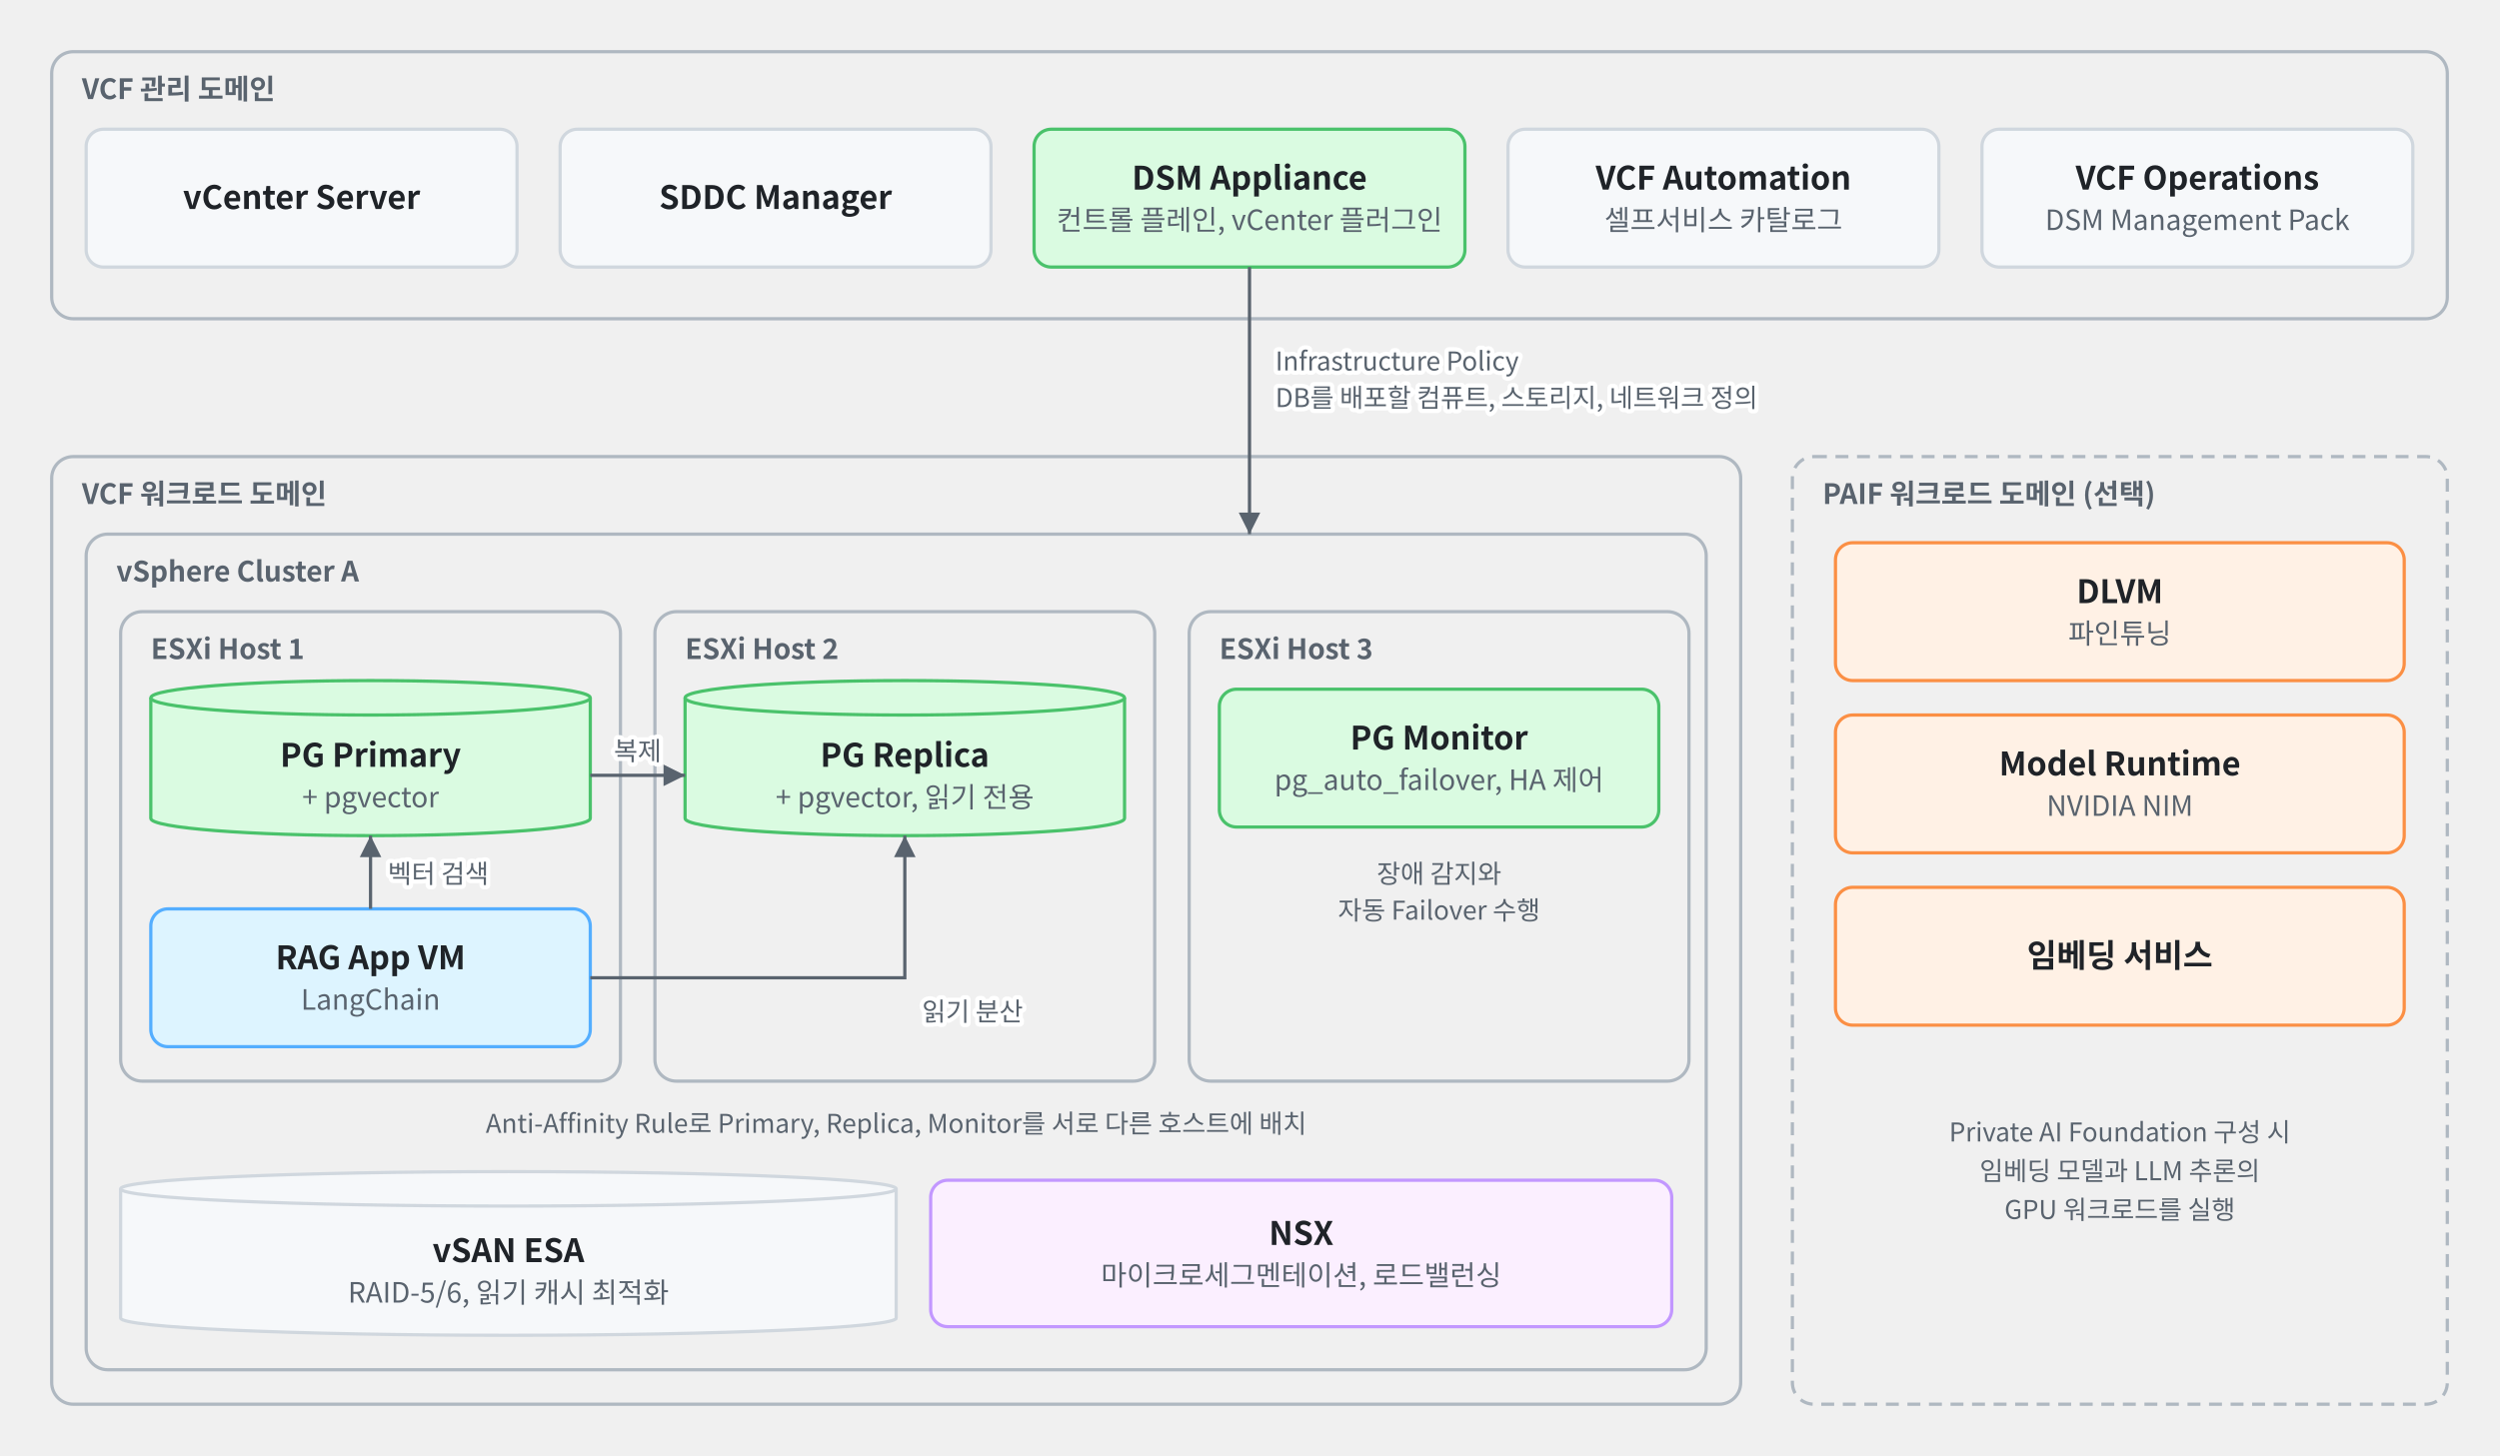
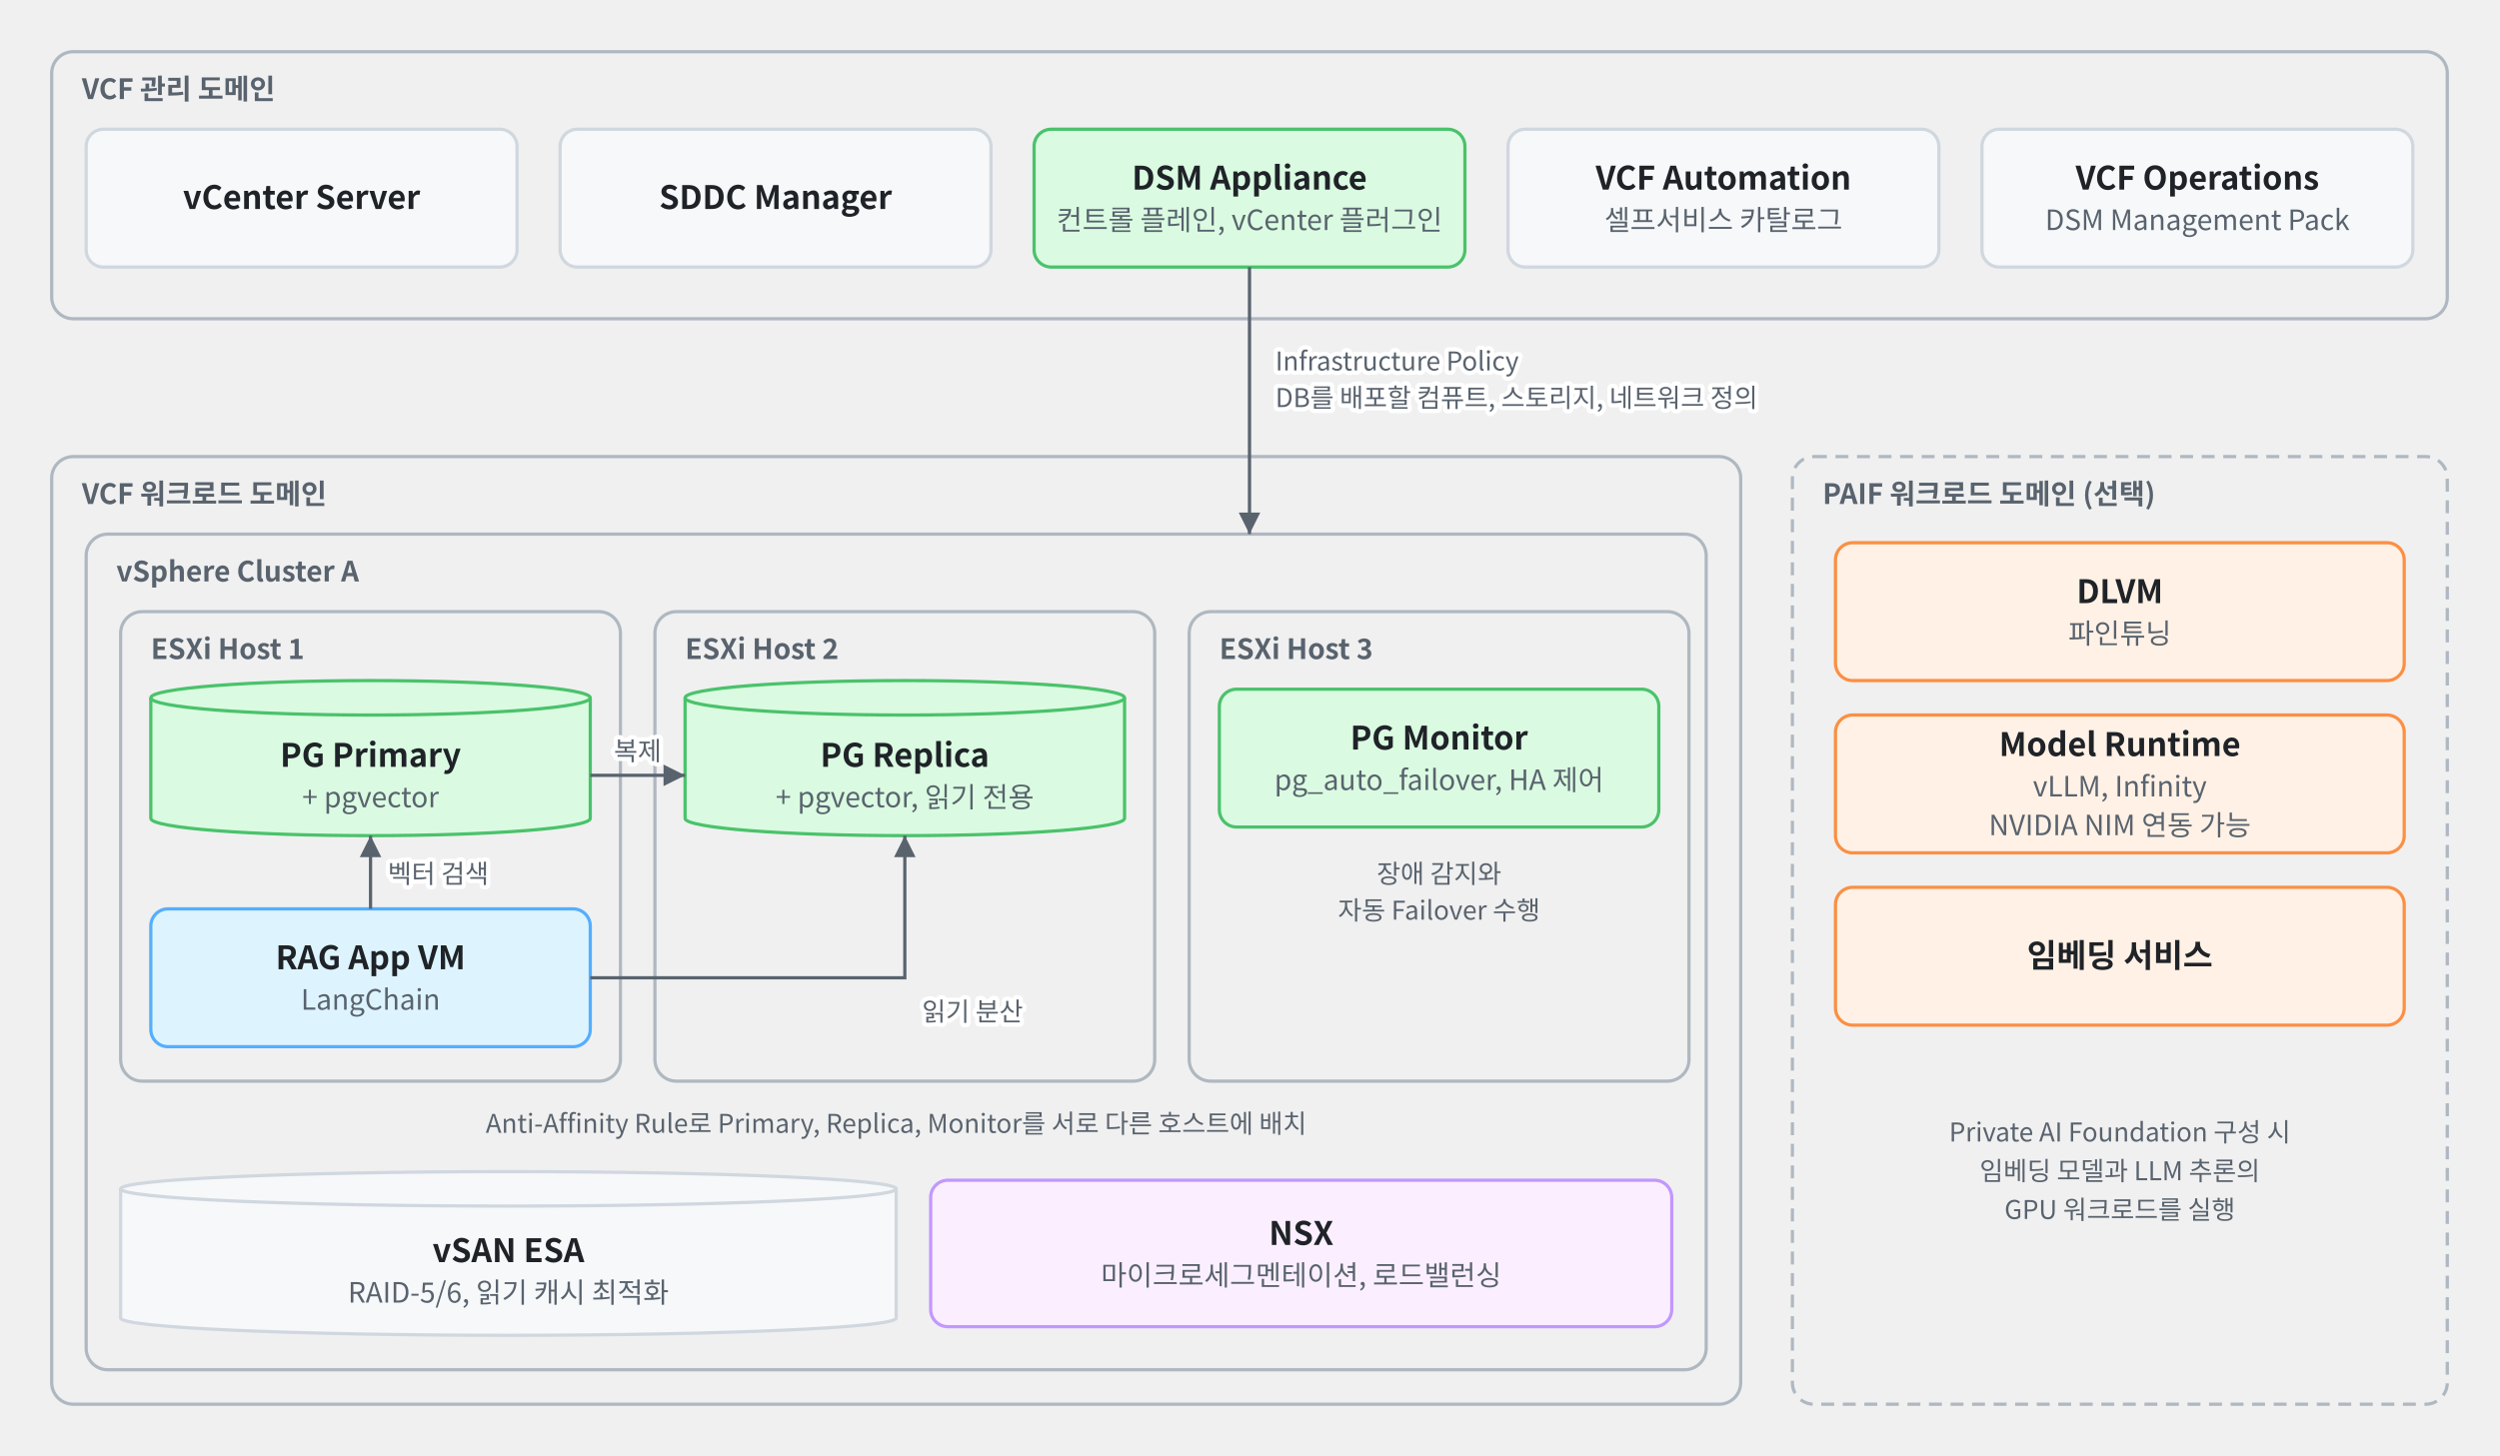
<svg xmlns="http://www.w3.org/2000/svg" width="1160" height="676" viewBox="0 0 1160 676" font-family="-apple-system, BlinkMacSystemFont, 'Segoe UI', 'Apple SD Gothic Neo', 'Malgun Gothic', 'Noto Sans KR', 'Noto Sans CJK KR', Helvetica, Arial, sans-serif" role="img" aria-labelledby="t d">
  <defs>
    <marker id="ah" viewBox="0 0 10 10" refX="10" refY="5" markerUnits="userSpaceOnUse" markerWidth="10" markerHeight="10" orient="auto-start-reverse">
      <path d="M0,0 L10,5 L0,10 z" fill="#59636e" />
    </marker>
  </defs>
  <rect x="24" y="24" width="1112" height="124" rx="10" fill="none" stroke="#afb8c1" stroke-width="1.5" />
  <text x="38" y="46" font-size="13" font-weight="700" fill="#59636e">VCF 관리 도메인</text>
  <rect x="40" y="60" width="200" height="64" rx="8" fill="#f6f8fa" stroke="#d0d7de" stroke-width="1.5" />
  <text x="140" y="97.04" font-size="15" font-weight="700" text-anchor="middle" fill="#1f2328">vCenter Server</text>
  <rect x="260" y="60" width="200" height="64" rx="8" fill="#f6f8fa" stroke="#d0d7de" stroke-width="1.5" />
  <text x="360" y="97.04" font-size="15" font-weight="700" text-anchor="middle" fill="#1f2328">SDDC Manager</text>
  <rect x="480" y="60" width="200" height="64" rx="8" fill="#dafbe1" stroke="#4ac26b" stroke-width="1.5" />
  <text x="580" y="88.04" font-size="15" font-weight="700" text-anchor="middle" fill="#1f2328">DSM Appliance</text>
  <text x="580" y="106.82" font-size="13" text-anchor="middle" fill="#59636e">컨트롤 플레인, vCenter 플러그인</text>
  <rect x="700" y="60" width="200" height="64" rx="8" fill="#f6f8fa" stroke="#d0d7de" stroke-width="1.5" />
  <text x="800" y="88.04" font-size="15" font-weight="700" text-anchor="middle" fill="#1f2328">VCF Automation</text>
  <text x="800" y="106.82" font-size="13" text-anchor="middle" fill="#59636e">셀프서비스 카탈로그</text>
  <rect x="920" y="60" width="200" height="64" rx="8" fill="#f6f8fa" stroke="#d0d7de" stroke-width="1.5" />
  <text x="1020" y="88.04" font-size="15" font-weight="700" text-anchor="middle" fill="#1f2328">VCF Operations</text>
  <text x="1020" y="106.82" font-size="13" text-anchor="middle" fill="#59636e">DSM Management Pack</text>
  <rect x="24" y="212" width="784" height="440" rx="10" fill="none" stroke="#afb8c1" stroke-width="1.5" />
  <text x="38" y="234" font-size="13" font-weight="700" fill="#59636e">VCF 워크로드 도메인</text>
  <rect x="40" y="248" width="752" height="388" rx="10" fill="none" stroke="#afb8c1" stroke-width="1.5" />
  <text x="54" y="270" font-size="13" font-weight="700" fill="#59636e">vSphere Cluster A</text>
  <rect x="56" y="284" width="232" height="218" rx="10" fill="none" stroke="#afb8c1" stroke-width="1.5" />
  <text x="70" y="306" font-size="13" font-weight="700" fill="#59636e">ESXi Host 1</text>
  <rect x="304" y="284" width="232" height="218" rx="10" fill="none" stroke="#afb8c1" stroke-width="1.5" />
  <text x="318" y="306" font-size="13" font-weight="700" fill="#59636e">ESXi Host 2</text>
  <rect x="552" y="284" width="232" height="218" rx="10" fill="none" stroke="#afb8c1" stroke-width="1.5" />
  <text x="566" y="306" font-size="13" font-weight="700" fill="#59636e">ESXi Host 3</text>
  <path d="M70,324 A102,8 0 0 1 274,324 V380 A102,8 0 0 1 70,380 Z" fill="#dafbe1" stroke="#4ac26b" stroke-width="1.5" />
  <path d="M70,324 A102,8 0 0 0 274,324" fill="none" stroke="#4ac26b" stroke-width="1.5" />
  <text x="172" y="356.04" font-size="15" font-weight="700" text-anchor="middle" fill="#1f2328">PG Primary</text>
  <text x="172" y="374.82" font-size="13" text-anchor="middle" fill="#59636e">+ pgvector</text>
  <rect x="70" y="422" width="204" height="64" rx="8" fill="#ddf4ff" stroke="#54aeff" stroke-width="1.5" />
  <text x="172" y="450.04" font-size="15" font-weight="700" text-anchor="middle" fill="#1f2328">RAG App VM</text>
  <text x="172" y="468.82" font-size="13" text-anchor="middle" fill="#59636e">LangChain</text>
  <path d="M318,324 A102,8 0 0 1 522,324 V380 A102,8 0 0 1 318,380 Z" fill="#dafbe1" stroke="#4ac26b" stroke-width="1.5" />
  <path d="M318,324 A102,8 0 0 0 522,324" fill="none" stroke="#4ac26b" stroke-width="1.5" />
  <text x="420" y="356.04" font-size="15" font-weight="700" text-anchor="middle" fill="#1f2328">PG Replica</text>
  <text x="420" y="374.82" font-size="13" text-anchor="middle" fill="#59636e">+ pgvector, 읽기 전용</text>
  <rect x="566" y="320" width="204" height="64" rx="8" fill="#dafbe1" stroke="#4ac26b" stroke-width="1.5" />
  <text x="668" y="348.04" font-size="15" font-weight="700" text-anchor="middle" fill="#1f2328">PG Monitor</text>
  <text x="668" y="366.82" font-size="13" text-anchor="middle" fill="#59636e">pg_auto_failover, HA 제어</text>
  <text x="668" y="410" font-size="12" text-anchor="middle" fill="#59636e">장애 감지와</text>
  <text x="668" y="427" font-size="12" text-anchor="middle" fill="#59636e">자동 Failover 수행</text>
  <path d="M274,360 L318,360" fill="none" stroke="#59636e" stroke-width="1.5" marker-end="url(#ah)" />
  <text x="296" y="353" font-size="12" text-anchor="middle" fill="#59636e" stroke="#ffffff" stroke-width="4" stroke-linejoin="round" paint-order="stroke">복제</text>
  <path d="M172,422 L172,388" fill="none" stroke="#59636e" stroke-width="1.5" marker-end="url(#ah)" />
  <text x="180" y="410" font-size="12" fill="#59636e" stroke="#ffffff" stroke-width="4" stroke-linejoin="round" paint-order="stroke">벡터 검색</text>
  <path d="M274,454 L420,454 L420,388" fill="none" stroke="#59636e" stroke-width="1.5" marker-end="url(#ah)" />
  <text x="428" y="474" font-size="12" fill="#59636e" stroke="#ffffff" stroke-width="4" stroke-linejoin="round" paint-order="stroke">읽기 분산</text>
  <text x="416" y="526" font-size="12" text-anchor="middle" fill="#59636e">Anti-Affinity Rule로 Primary, Replica, Monitor를 서로 다른 호스트에 배치</text>
  <path d="M56,552 A180,8 0 0 1 416,552 V612 A180,8 0 0 1 56,612 Z" fill="#f6f8fa" stroke="#d0d7de" stroke-width="1.5" />
  <path d="M56,552 A180,8 0 0 0 416,552" fill="none" stroke="#d0d7de" stroke-width="1.5" />
  <text x="236" y="586.04" font-size="15" font-weight="700" text-anchor="middle" fill="#1f2328">vSAN ESA</text>
  <text x="236" y="604.82" font-size="13" text-anchor="middle" fill="#59636e">RAID-5/6, 읽기 캐시 최적화</text>
  <rect x="432" y="548" width="344" height="68" rx="8" fill="#fbefff" stroke="#c297ff" stroke-width="1.5" />
  <text x="604" y="578.04" font-size="15" font-weight="700" text-anchor="middle" fill="#1f2328">NSX</text>
  <text x="604" y="596.82" font-size="13" text-anchor="middle" fill="#59636e">마이크로세그멘테이션, 로드밸런싱</text>
  <rect x="832" y="212" width="304" height="440" rx="10" fill="none" stroke="#afb8c1" stroke-width="1.5" stroke-dasharray="6 4" />
  <text x="846" y="234" font-size="13" font-weight="700" fill="#59636e">PAIF 워크로드 도메인 (선택)</text>
  <rect x="852" y="252" width="264" height="64" rx="8" fill="#fff1e5" stroke="#fb8f44" stroke-width="1.5" />
  <text x="984" y="280.04" font-size="15" font-weight="700" text-anchor="middle" fill="#1f2328">DLVM</text>
  <text x="984" y="298.82" font-size="13" text-anchor="middle" fill="#59636e">파인튜닝</text>
  <rect x="852" y="332" width="264" height="64" rx="8" fill="#fff1e5" stroke="#fb8f44" stroke-width="1.5" />
-   <text x="984" y="360.04" font-size="15" font-weight="700" text-anchor="middle" fill="#1f2328">Model Runtime</text>
-   <text x="984" y="378.82" font-size="13" text-anchor="middle" fill="#59636e">NVIDIA NIM</text>
+   <text x="984" y="351.04" font-size="15" font-weight="700" text-anchor="middle" fill="#1f2328">Model Runtime</text>
+   <text x="984" y="369.82" font-size="13" text-anchor="middle" fill="#59636e">vLLM, Infinity</text>
+   <text x="984" y="387.82" font-size="13" text-anchor="middle" fill="#59636e">NVIDIA NIM 연동 가능</text>
  <rect x="852" y="412" width="264" height="64" rx="8" fill="#fff1e5" stroke="#fb8f44" stroke-width="1.5" />
  <text x="984" y="449.04" font-size="15" font-weight="700" text-anchor="middle" fill="#1f2328">임베딩 서비스</text>
  <text x="984" y="530" font-size="12" text-anchor="middle" fill="#59636e">Private AI Foundation 구성 시</text>
  <text x="984" y="548" font-size="12" text-anchor="middle" fill="#59636e">임베딩 모델과 LLM 추론의</text>
  <text x="984" y="566" font-size="12" text-anchor="middle" fill="#59636e">GPU 워크로드를 실행</text>
  <path d="M580,124 L580,248" fill="none" stroke="#59636e" stroke-width="1.5" marker-end="url(#ah)" />
  <text x="592" y="172" font-size="12" fill="#59636e" stroke="#ffffff" stroke-width="4" stroke-linejoin="round" paint-order="stroke">Infrastructure Policy</text>
  <text x="592" y="189" font-size="12" fill="#59636e" stroke="#ffffff" stroke-width="4" stroke-linejoin="round" paint-order="stroke">DB를 배포할 컴퓨트, 스토리지, 네트워크 정의</text>
</svg>
